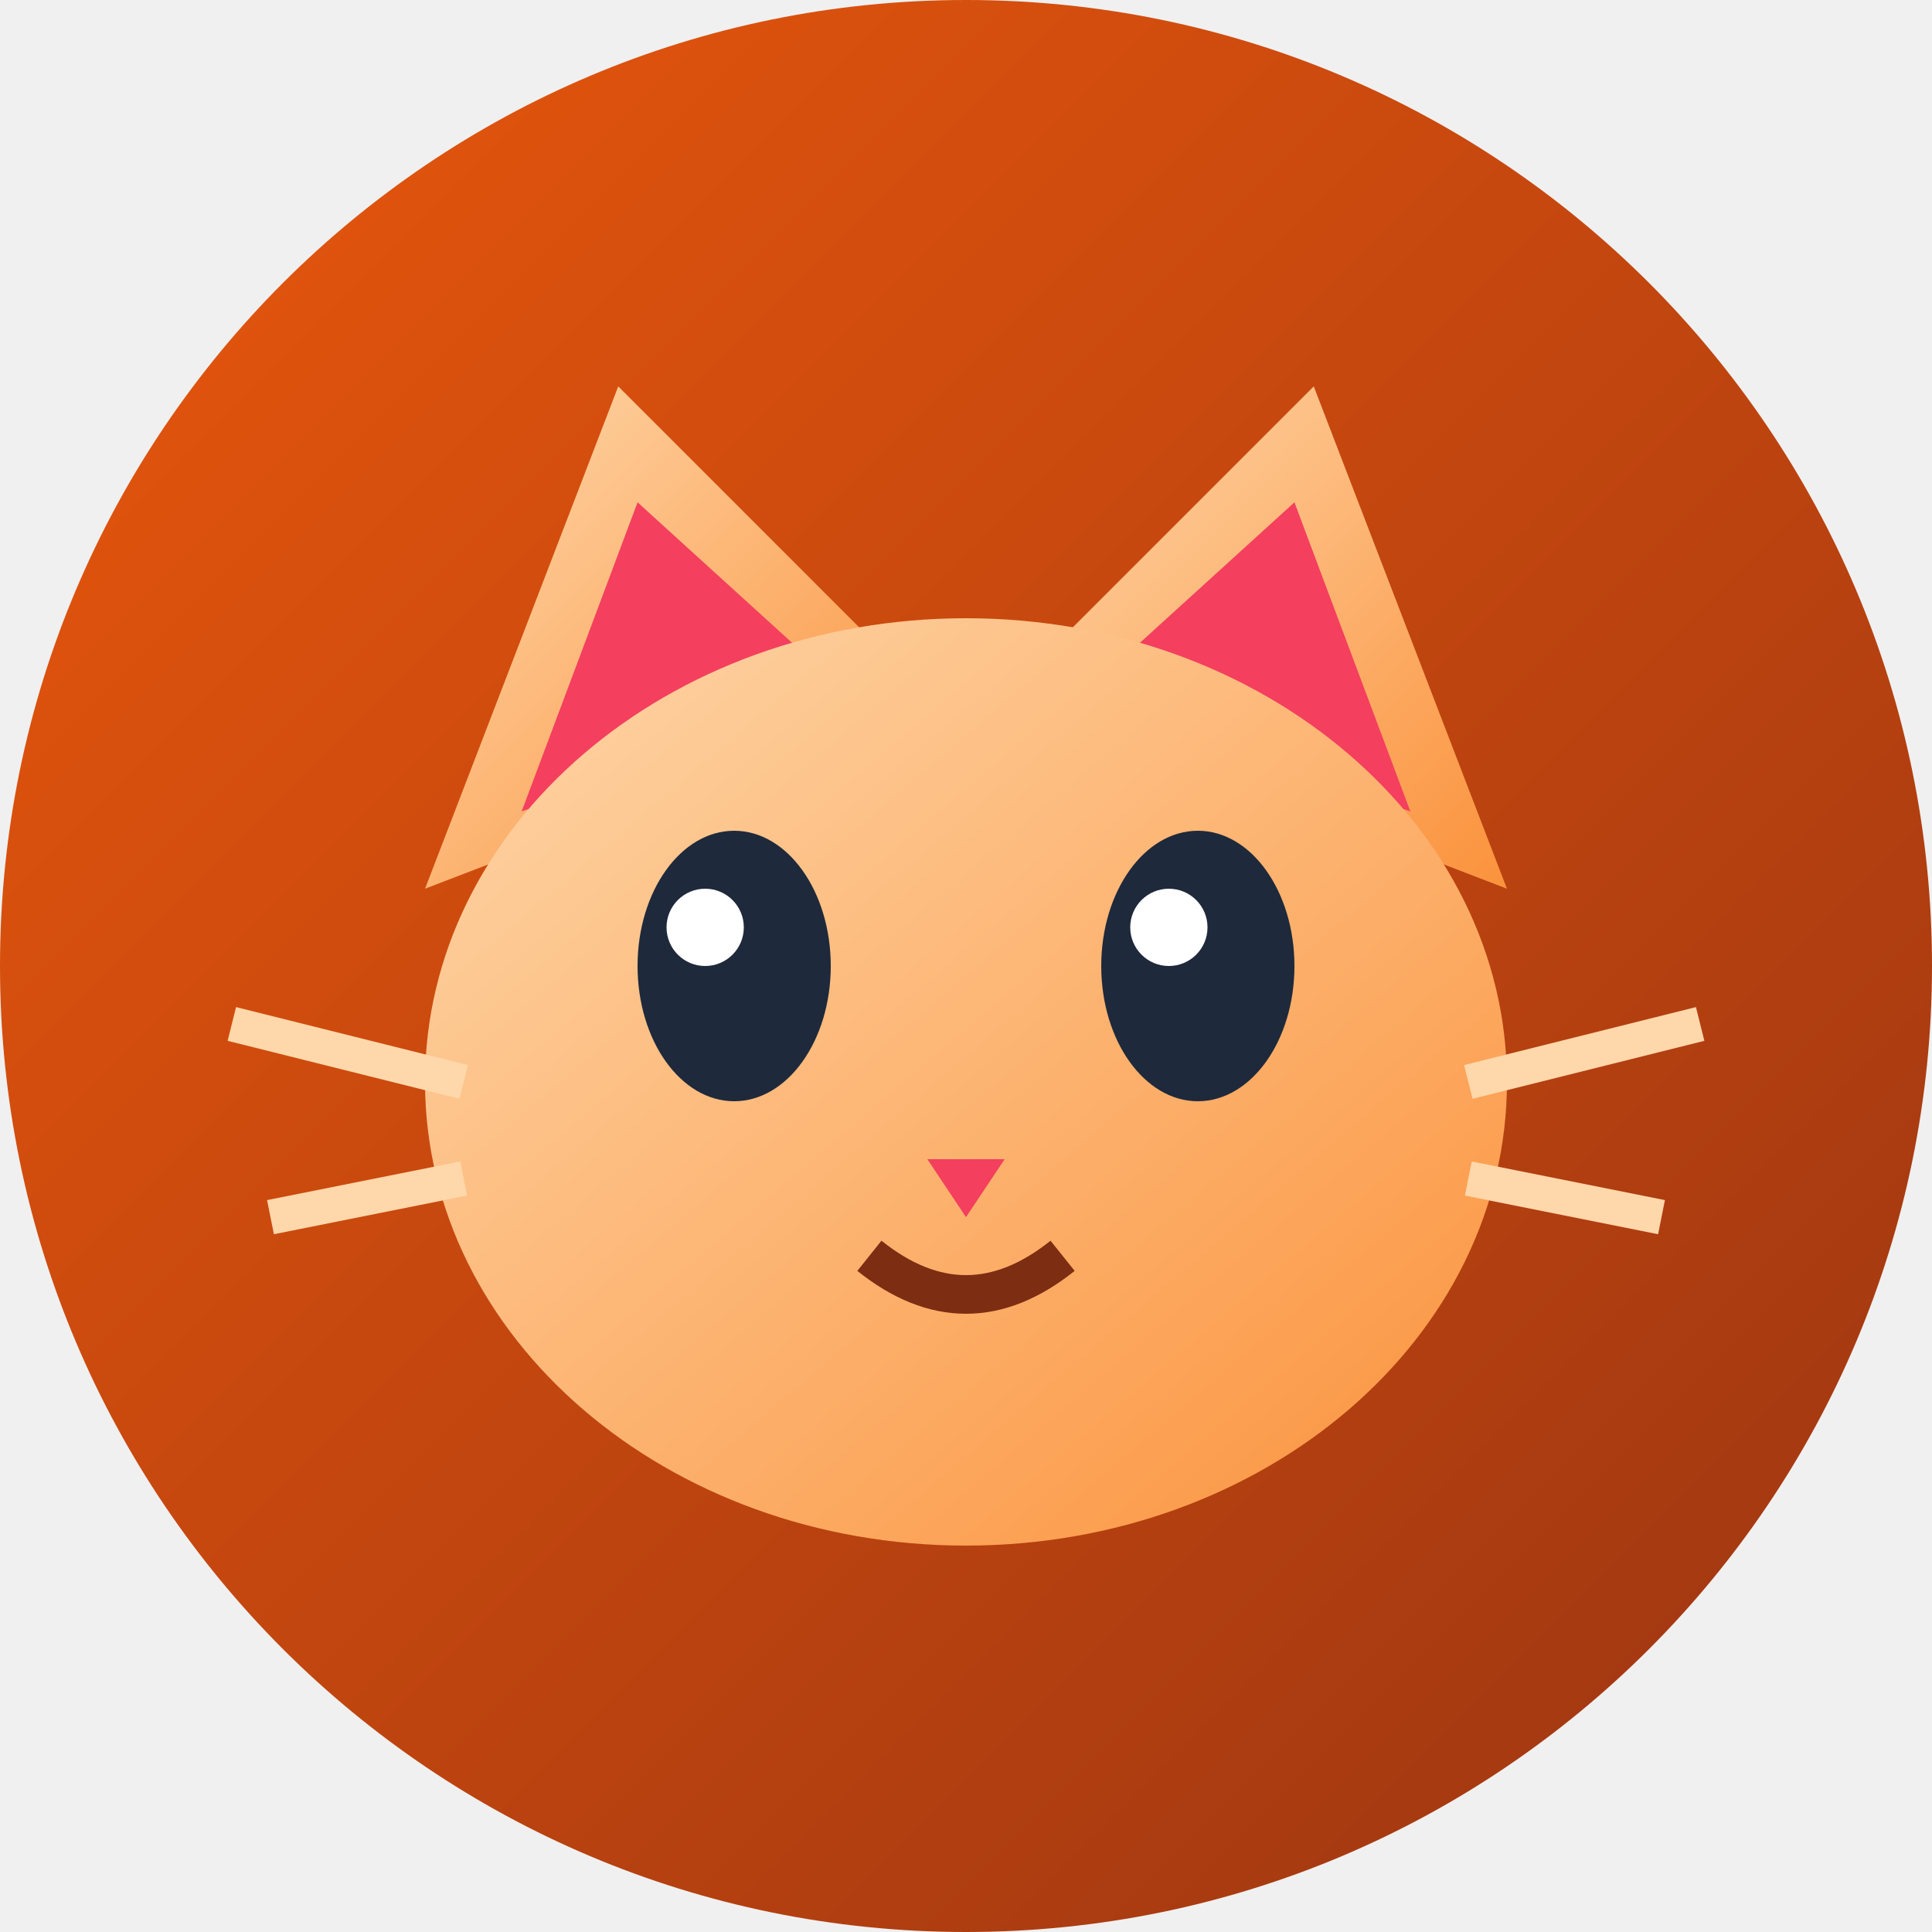
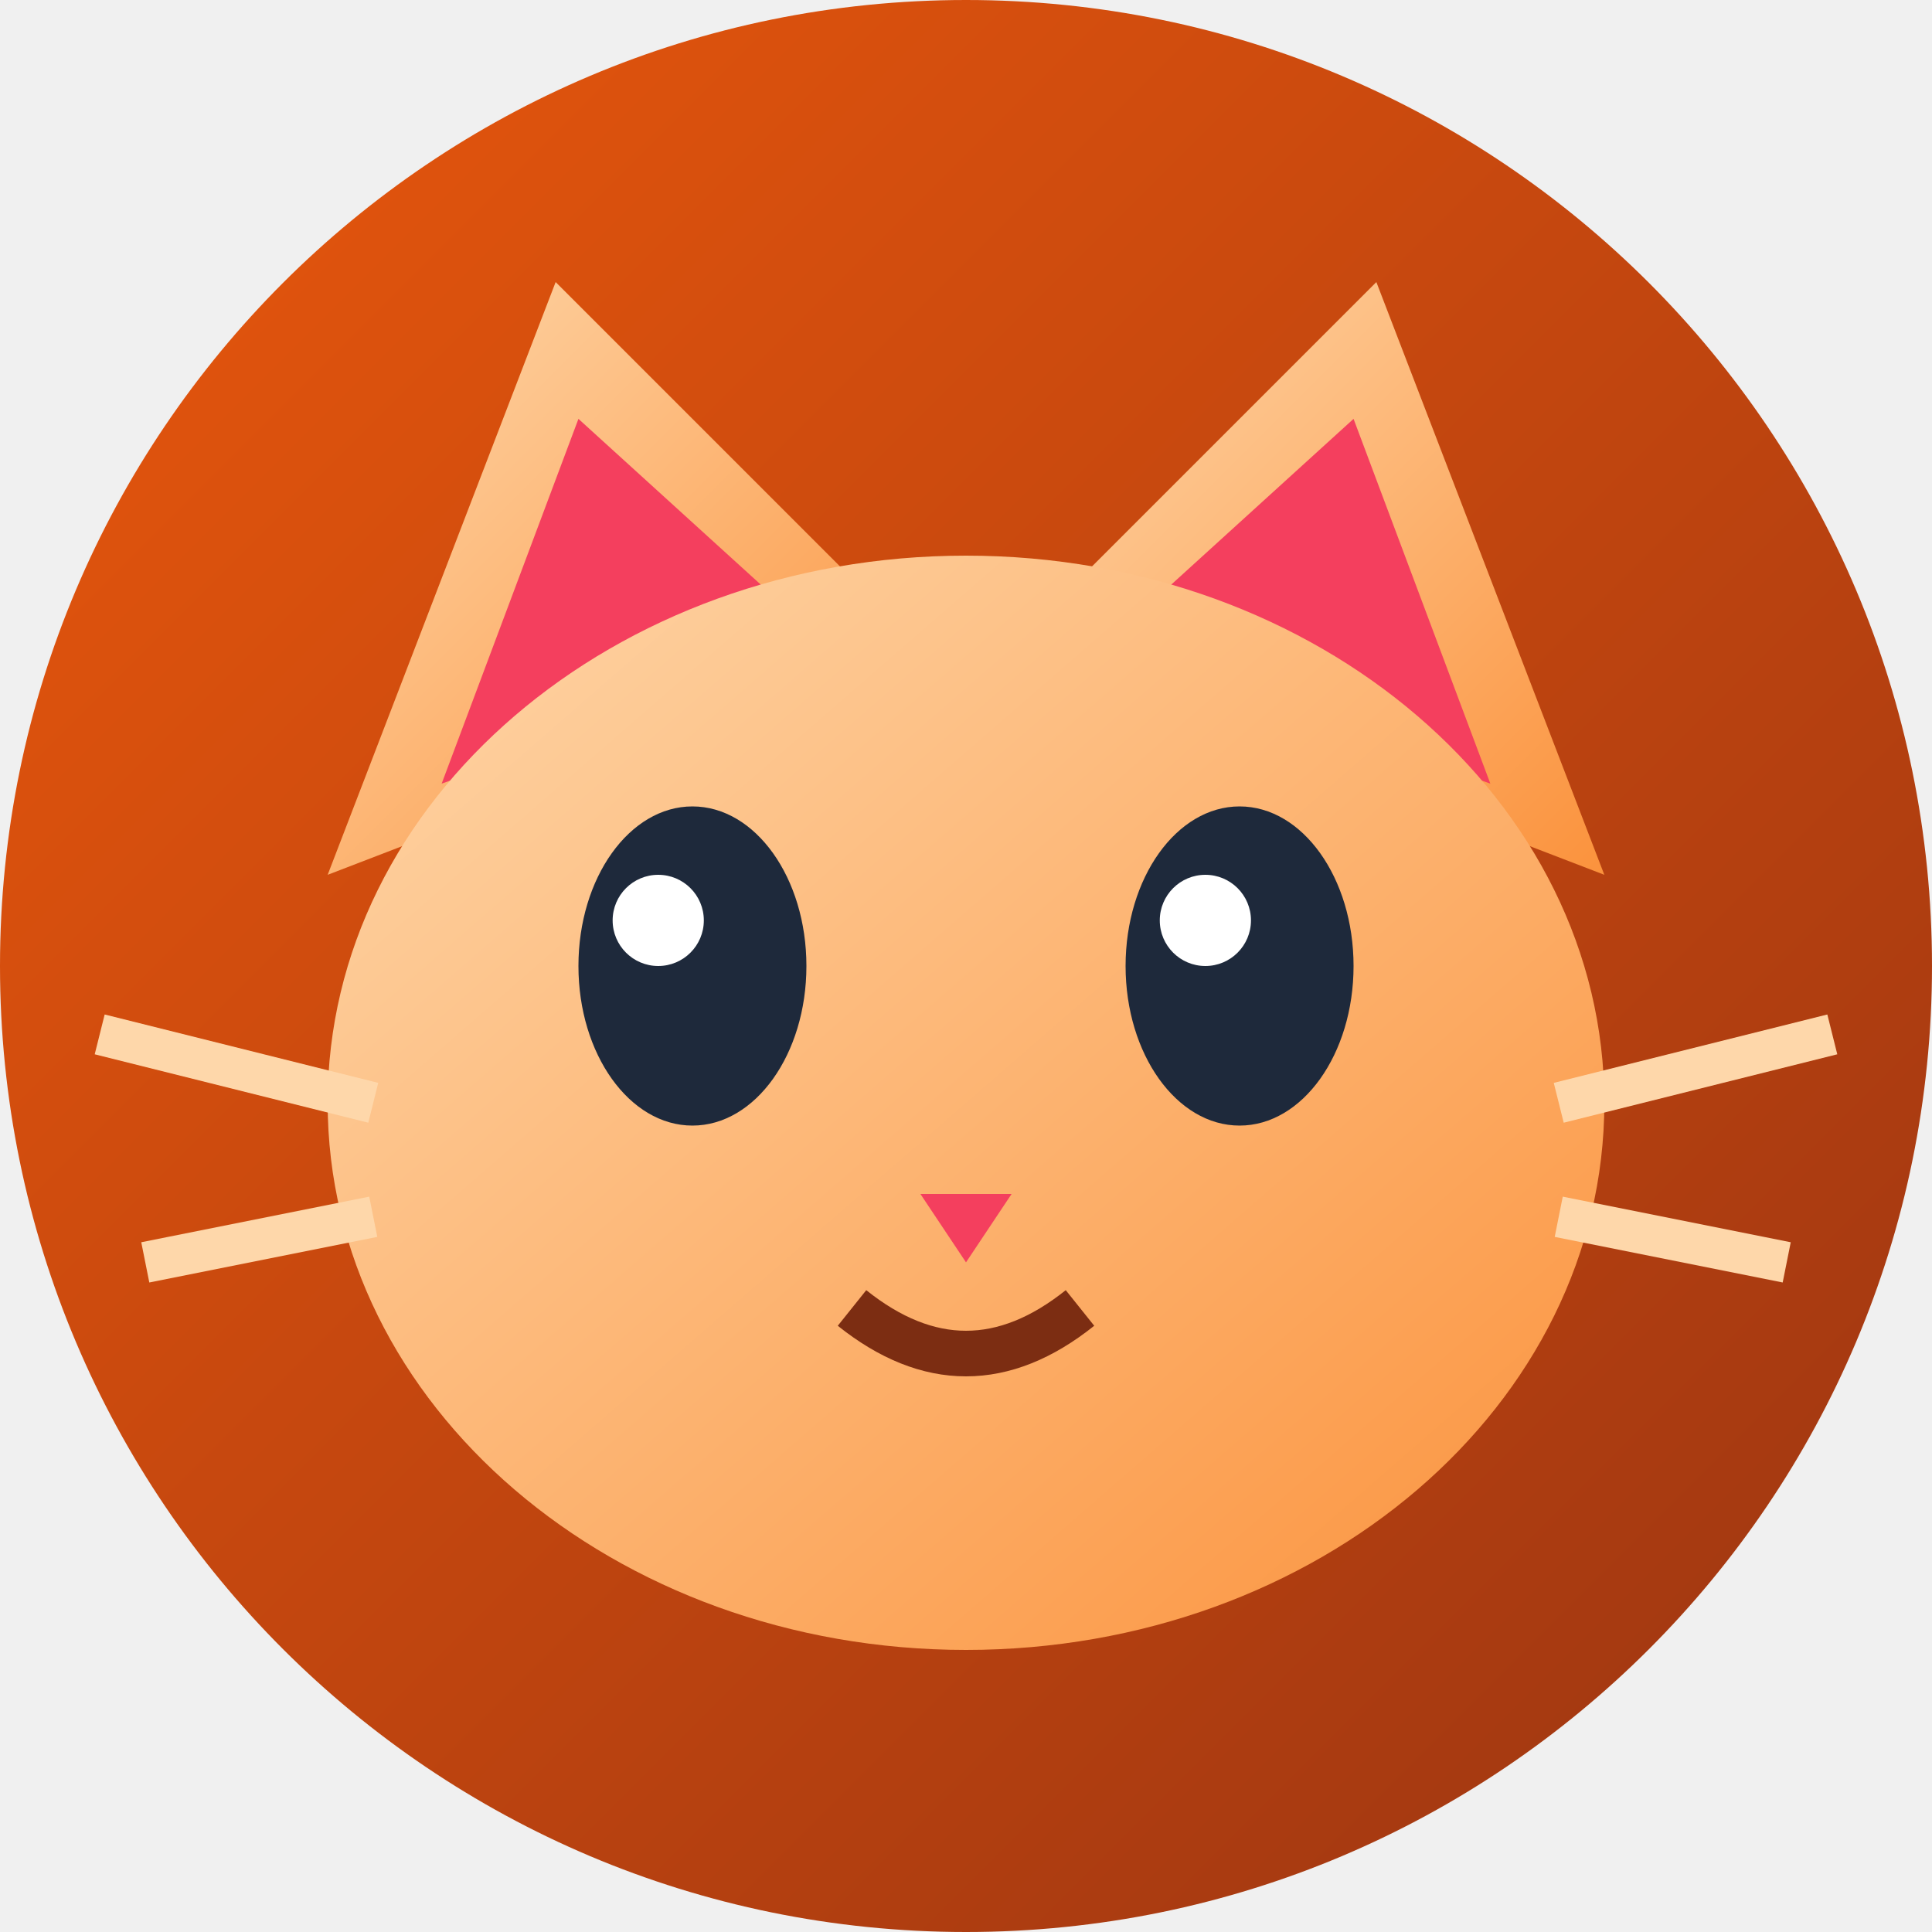
<svg xmlns="http://www.w3.org/2000/svg" viewBox="0 0 100 100">
  <defs>
    <linearGradient id="bg-cat" x1="0%" y1="0%" x2="100%" y2="100%">
      <stop offset="0%" stop-color="#ea580c" />
      <stop offset="100%" stop-color="#9a3412" />
    </linearGradient>
    <linearGradient id="cat-fur" x1="0%" y1="0%" x2="100%" y2="100%">
      <stop offset="0%" stop-color="#fed7aa" />
      <stop offset="100%" stop-color="#fb923c" />
    </linearGradient>
  </defs>
  <rect width="100" height="100" rx="50" fill="url(#bg-cat)" />
-   <polygon points="22,46 32,20 48,36" fill="url(#cat-fur)" />
-   <polygon points="78,46 68,20 52,36" fill="url(#cat-fur)" />
-   <polygon points="27,42 33,26 44,36" fill="#f43f5e" />
-   <polygon points="73,42 67,26 56,36" fill="#f43f5e" />
-   <ellipse cx="50" cy="56" rx="28" ry="24" fill="url(#cat-fur)" />
-   <ellipse cx="38" cy="50" rx="5" ry="7" fill="#1e293b" />
-   <ellipse cx="62" cy="50" rx="5" ry="7" fill="#1e293b" />
-   <circle cx="36.5" cy="48" r="2" fill="#ffffff" />
-   <circle cx="60.5" cy="48" r="2" fill="#ffffff" />
-   <polygon points="48,60 52,60 50,63" fill="#f43f5e" />
-   <path d="M45 65 Q50 69 55 65" stroke="#7c2d12" stroke-width="2" fill="none" />
-   <line x1="24" y1="56" x2="12" y2="53" stroke="#fed7aa" stroke-width="1.8" />
-   <line x1="24" y1="61" x2="14" y2="63" stroke="#fed7aa" stroke-width="1.8" />
-   <line x1="76" y1="56" x2="88" y2="53" stroke="#fed7aa" stroke-width="1.8" />
-   <line x1="76" y1="61" x2="86" y2="63" stroke="#fed7aa" stroke-width="1.8" />
+   <g transform="translate(50, 50) scale(1.18) translate(-50, -50)">
+     <polygon points="22,46 32,20 48,36" fill="url(#cat-fur)" />
+     <polygon points="78,46 68,20 52,36" fill="url(#cat-fur)" />
+     <polygon points="27,42 33,26 44,36" fill="#f43f5e" />
+     <polygon points="73,42 67,26 56,36" fill="#f43f5e" />
+     <ellipse cx="50" cy="56" rx="28" ry="24" fill="url(#cat-fur)" />
+     <ellipse cx="38" cy="50" rx="5" ry="7" fill="#1e293b" />
+     <ellipse cx="62" cy="50" rx="5" ry="7" fill="#1e293b" />
+     <circle cx="36.5" cy="48" r="2" fill="#ffffff" />
+     <circle cx="60.5" cy="48" r="2" fill="#ffffff" />
+     <polygon points="48,60 52,60 50,63" fill="#f43f5e" />
+     <path d="M45 65 Q50 69 55 65" stroke="#7c2d12" stroke-width="2" fill="none" />
+     <line x1="24" y1="56" x2="12" y2="53" stroke="#fed7aa" stroke-width="1.8" />
+     <line x1="24" y1="61" x2="14" y2="63" stroke="#fed7aa" stroke-width="1.8" />
+     <line x1="76" y1="56" x2="88" y2="53" stroke="#fed7aa" stroke-width="1.8" />
+     <line x1="76" y1="61" x2="86" y2="63" stroke="#fed7aa" stroke-width="1.8" />
+   </g>
</svg>
